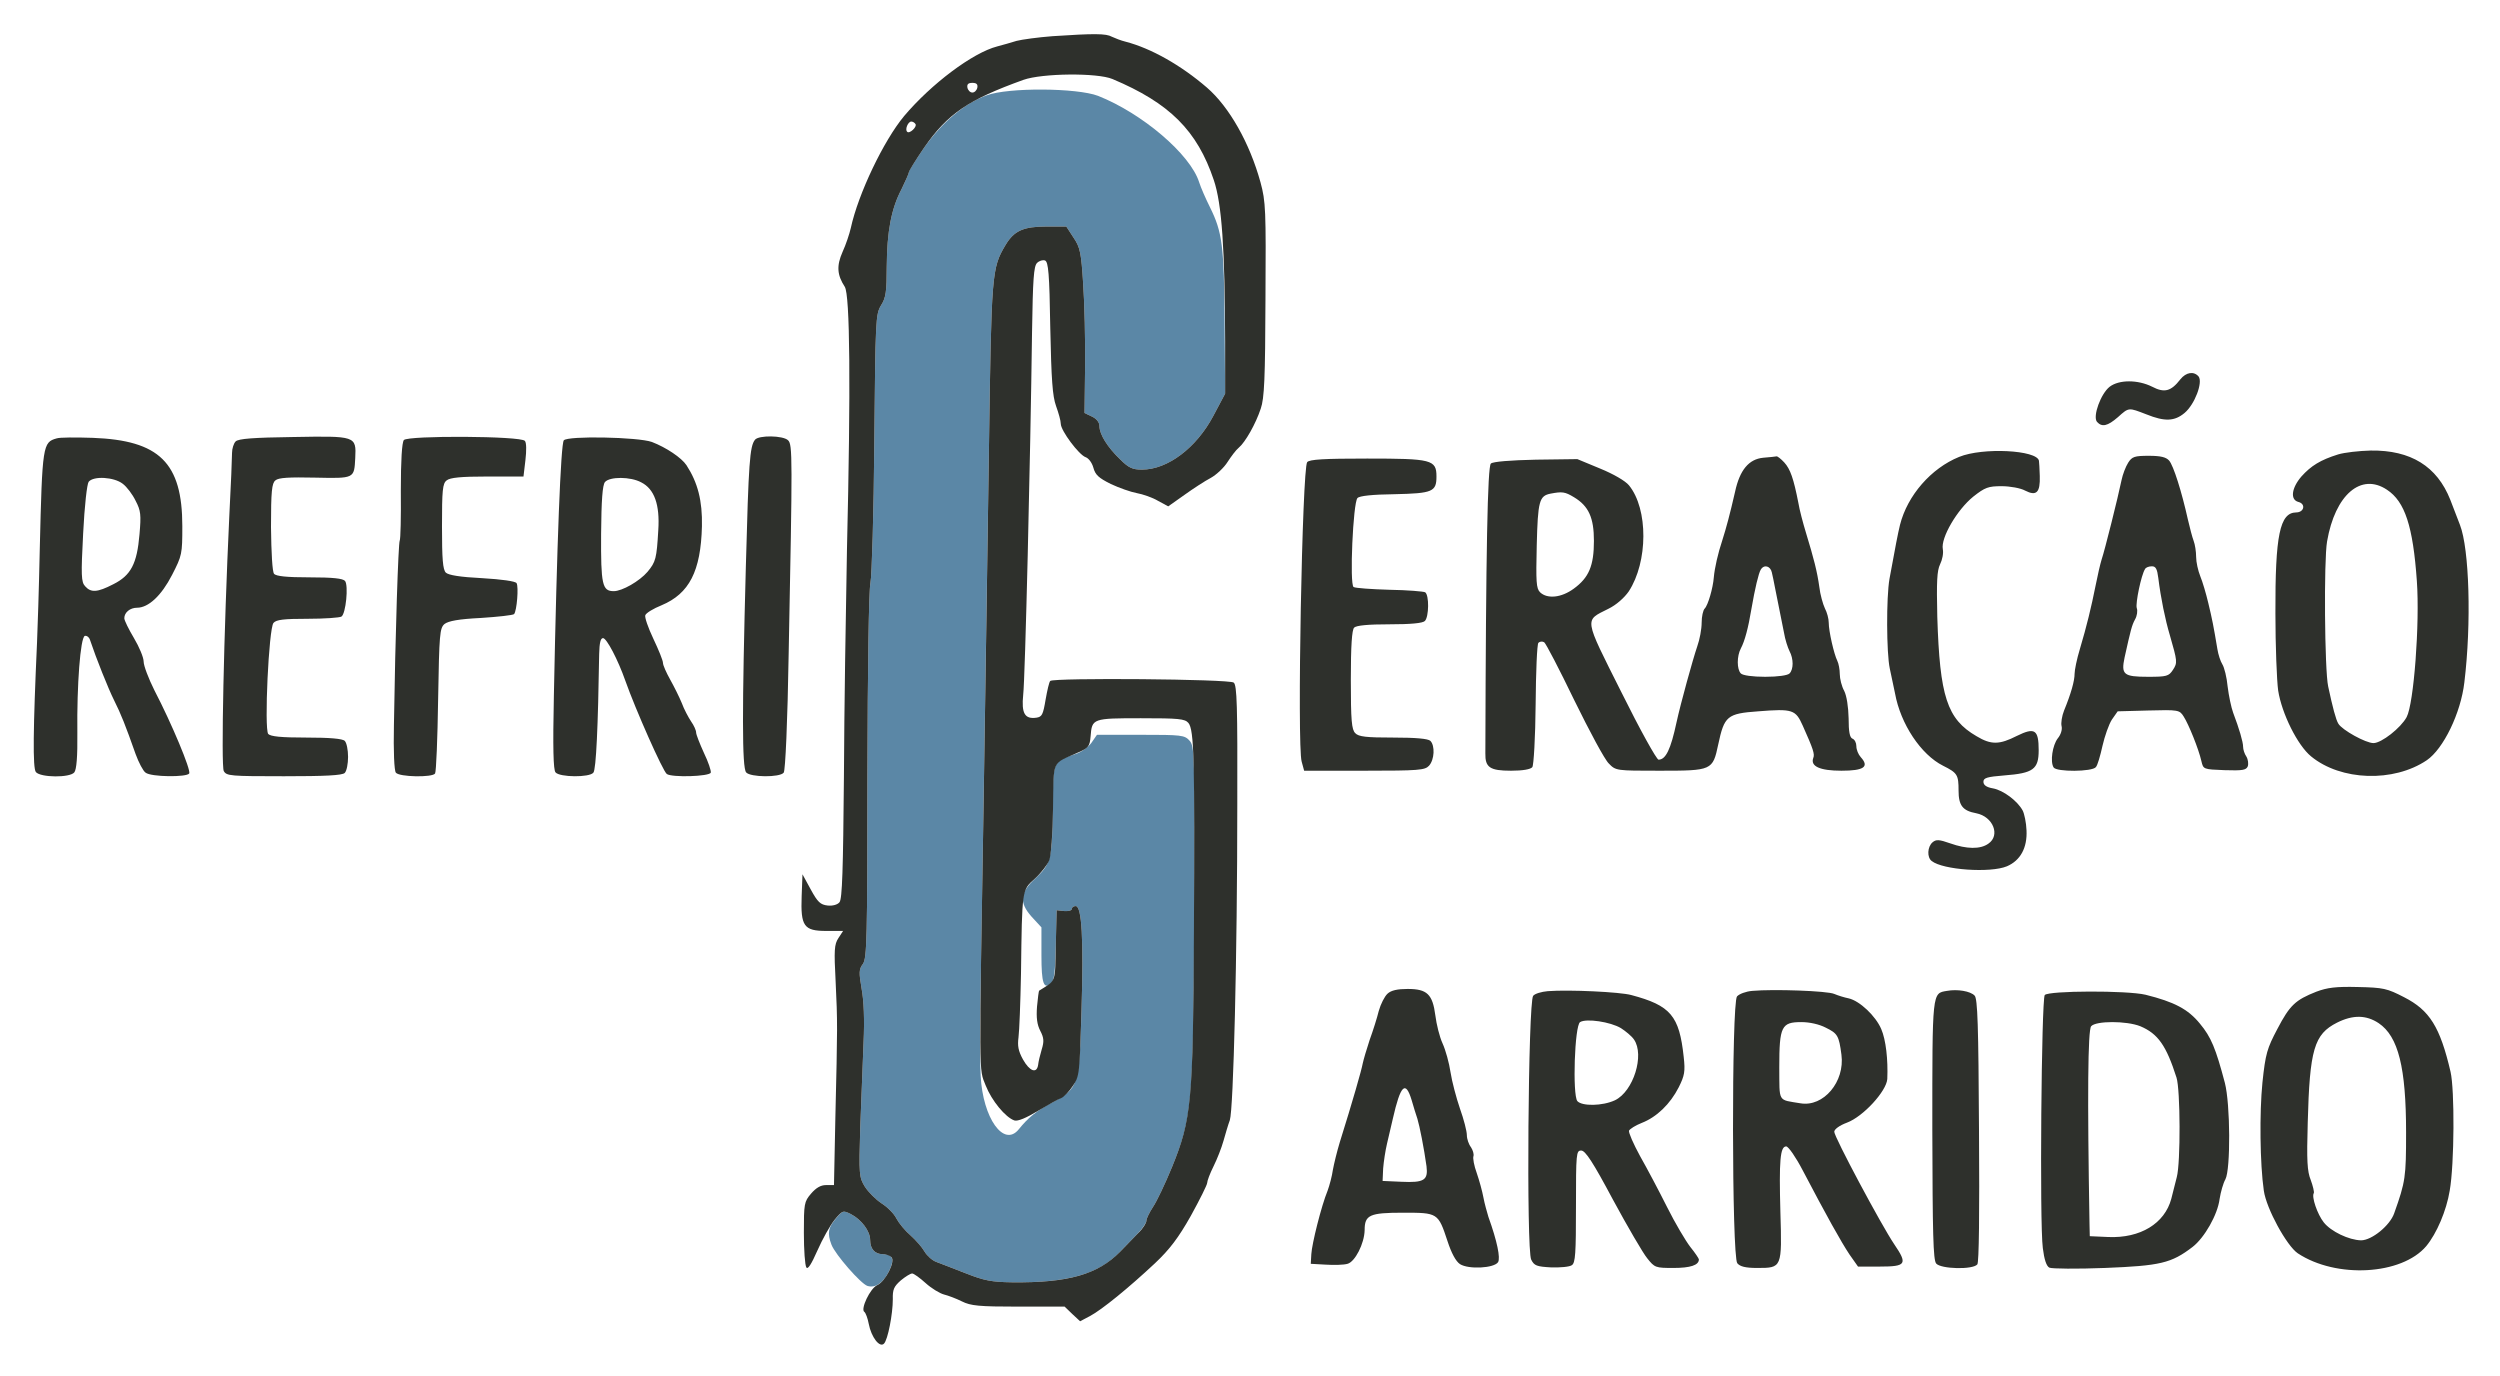
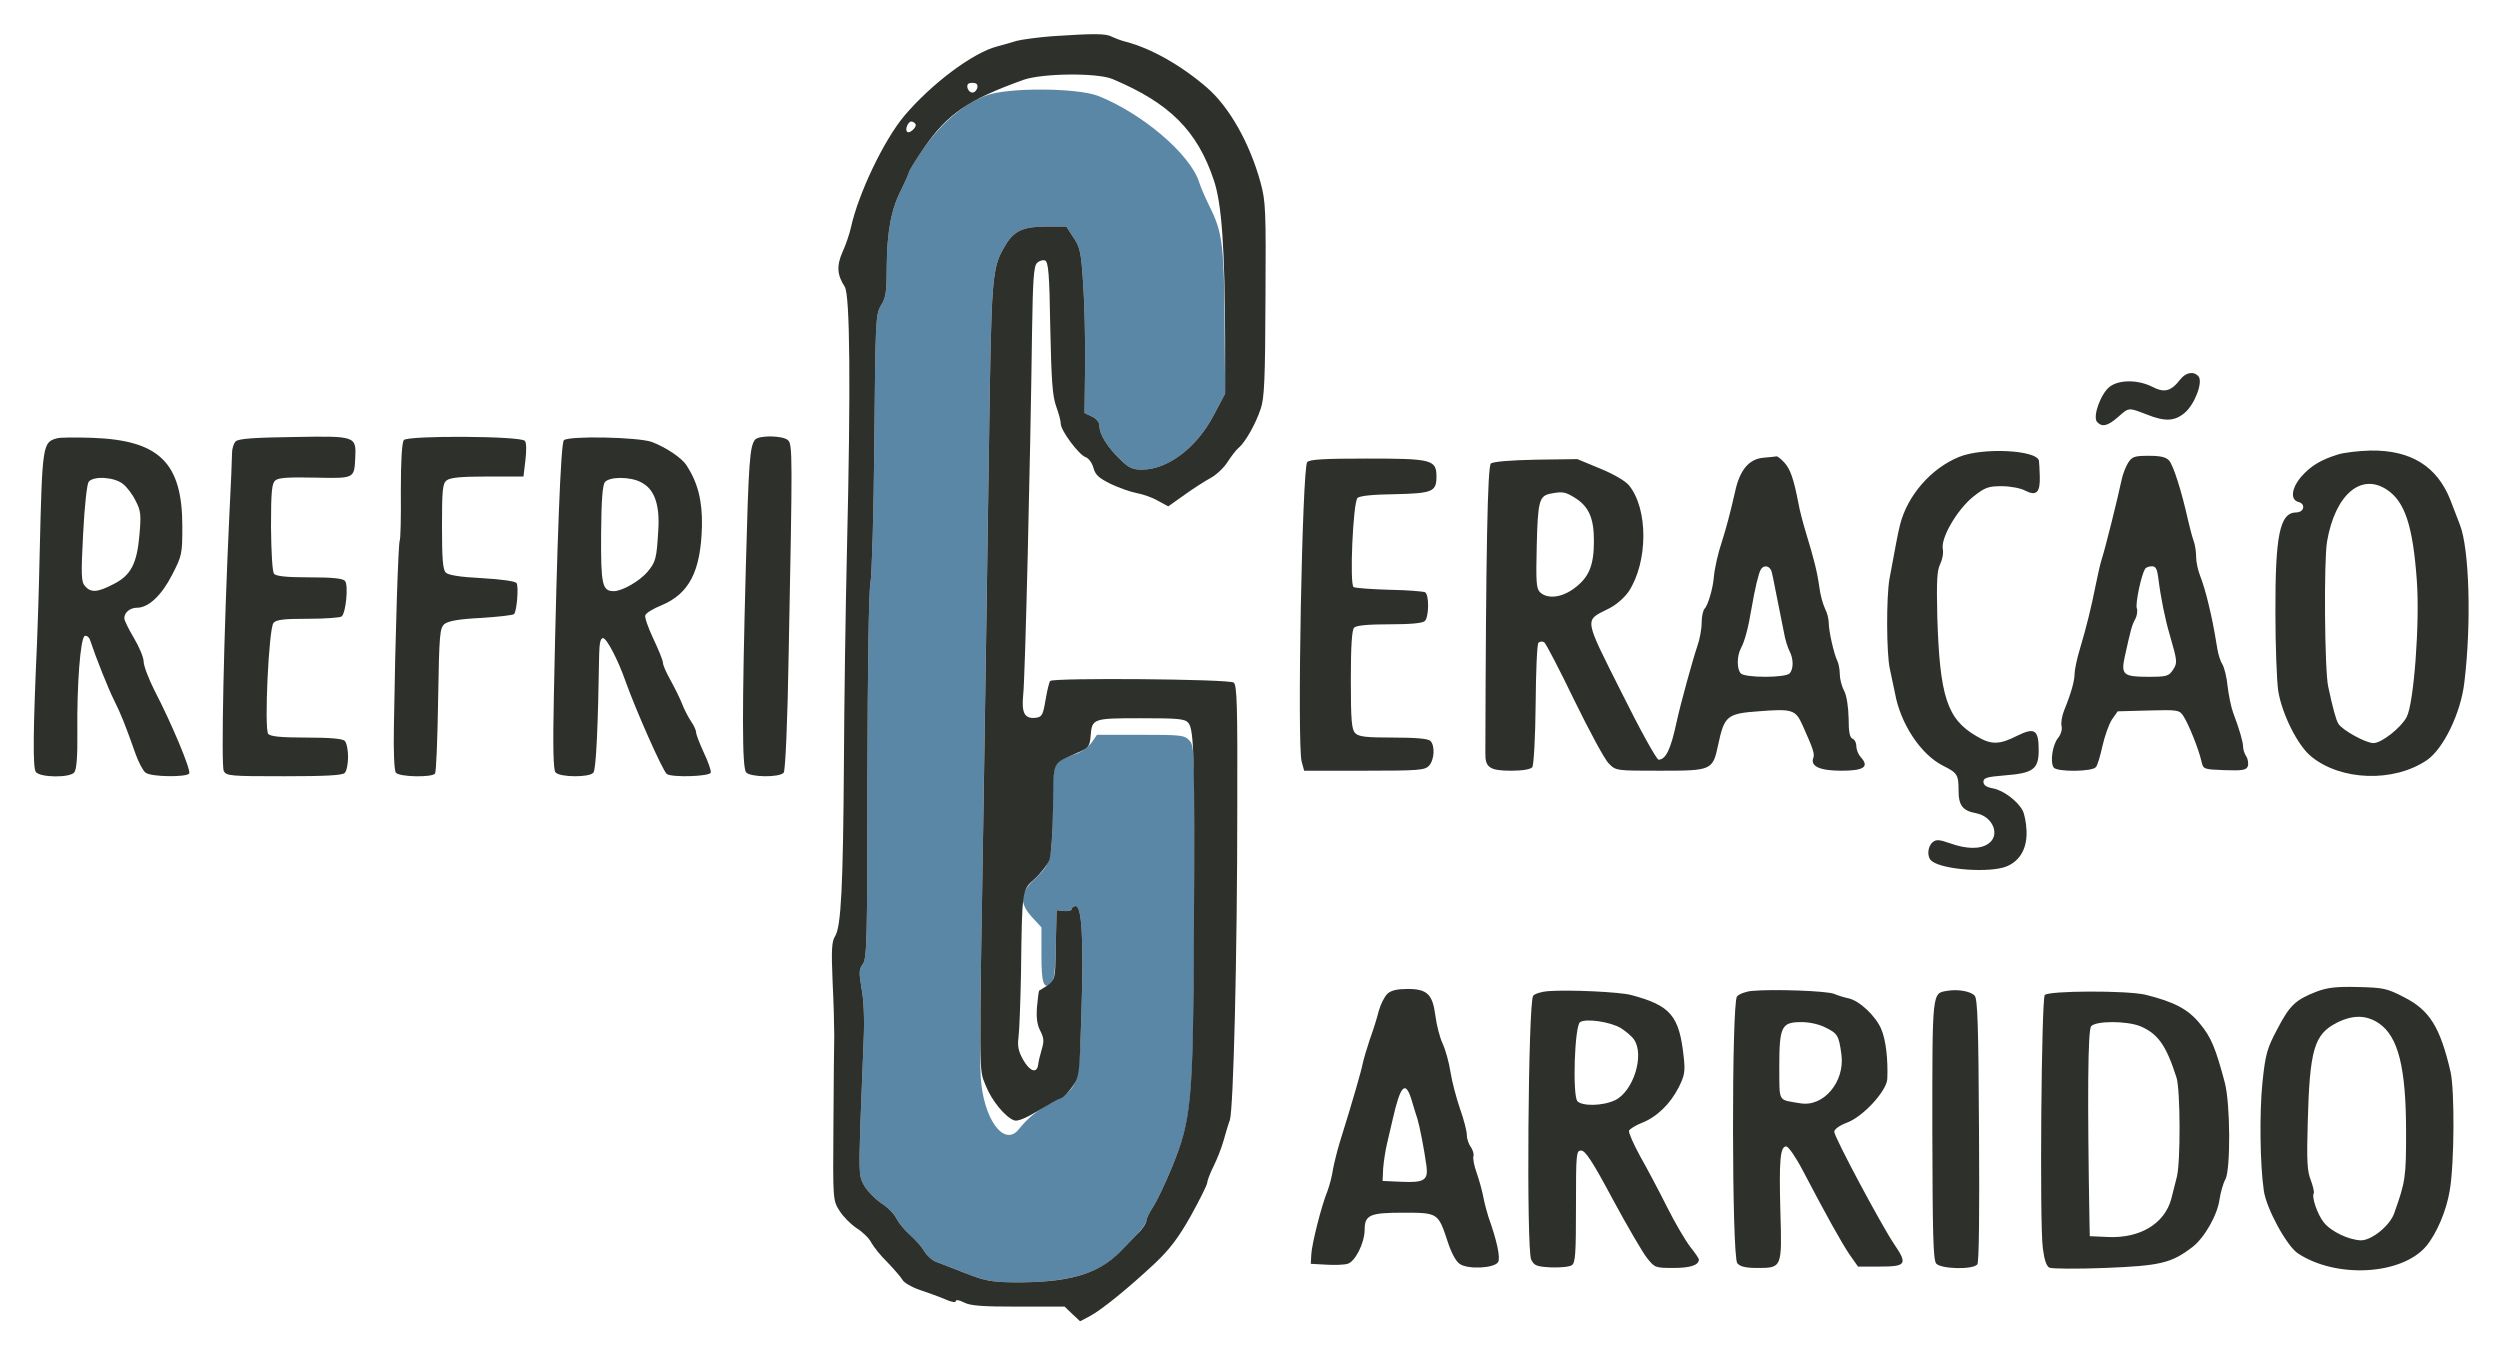
- <svg xmlns="http://www.w3.org/2000/svg" viewBox="166 56 905 498" role="img" aria-label="Refrigeração Garrido">
+ <svg xmlns="http://www.w3.org/2000/svg" viewBox="166 56 905 489" role="img" aria-label="Refrigeração Garrido">
  <g id="letra-g" transform="translate(0,950) scale(0.1,-0.1)" fill="#5B87A6">
-     <path d="M5232 8595 c-81 -29 -162 -98 -227 -190 -30 -44 -55 -83 -55 -88 0 -5 -12 -32 -26 -61 -38 -72 -53 -154 -54 -280 0 -92 -3 -114 -21 -142 -19 -32 -20 -50 -24 -496 -2 -255 -9 -483 -14 -508 -6 -27 -10 -307 -11 -700 0 -591 -2 -658 -16 -679 -15 -20 -15 -31 -5 -90 8 -43 11 -111 7 -196 -3 -71 -8 -210 -12 -308 -5 -170 -4 -179 17 -213 12 -19 39 -46 60 -60 21 -13 46 -38 54 -55 9 -17 32 -45 51 -61 19 -17 42 -43 51 -59 9 -15 28 -32 42 -37 14 -5 62 -24 106 -41 68 -27 95 -32 170 -33 197 -2 307 28 384 105 17 18 47 48 66 68 19 19 35 42 35 50 0 8 11 30 24 50 13 19 44 84 69 145 73 179 77 226 80 925 2 575 1 598 -17 618 -18 20 -29 21 -177 21 l-158 0 -20 -29 c-12 -16 -38 -35 -59 -41 -82 -27 -80 -20 -81 -200 -2 -179 -7 -197 -63 -250 -56 -51 -59 -87 -14 -138 l36 -39 0 -101 c0 -102 8 -125 35 -102 11 9 15 44 17 138 l3 127 28 -3 c15 -1 27 2 27 8 0 5 6 10 14 10 22 0 29 -118 21 -379 -8 -274 -10 -280 -108 -333 -56 -30 -85 -54 -119 -96 -54 -67 -130 40 -138 193 -2 39 -3 126 -2 195 5 294 24 1522 32 2075 9 638 10 654 60 738 31 52 65 67 149 67 l71 0 26 -40 c24 -35 28 -55 35 -167 5 -71 8 -204 7 -298 l-2 -170 27 -13 c17 -8 27 -21 27 -35 0 -29 29 -76 75 -120 31 -31 45 -37 79 -37 93 0 197 79 258 194 l43 81 -2 258 c-2 278 -8 326 -53 417 -15 30 -33 71 -39 90 -32 102 -207 250 -366 313 -76 29 -324 31 -403 2z M4686 4529 c-28 -33 -32 -53 -16 -95 14 -36 106 -141 130 -149 29 -9 58 11 79 55 20 42 13 60 -24 60 -28 0 -45 19 -45 51 0 32 -31 74 -70 94 -27 14 -30 13 -54 -16z" />
+     <path d="M5232 8595 c-81 -29 -162 -98 -227 -190 -30 -44 -55 -83 -55 -88 0 -5 -12 -32 -26 -61 -38 -72 -53 -154 -54 -280 0 -92 -3 -114 -21 -142 -19 -32 -20 -50 -24 -496 -2 -255 -9 -483 -14 -508 -6 -27 -10 -307 -11 -700 0 -591 -2 -658 -16 -679 -15 -20 -15 -31 -5 -90 8 -43 11 -111 7 -196 -3 -71 -8 -210 -12 -308 -5 -170 -4 -179 17 -213 12 -19 39 -46 60 -60 21 -13 46 -38 54 -55 9 -17 32 -45 51 -61 19 -17 42 -43 51 -59 9 -15 28 -32 42 -37 14 -5 62 -24 106 -41 68 -27 95 -32 170 -33 197 -2 307 28 384 105 17 18 47 48 66 68 19 19 35 42 35 50 0 8 11 30 24 50 13 19 44 84 69 145 73 179 77 226 80 925 2 575 1 598 -17 618 -18 20 -29 21 -177 21 l-158 0 -20 -29 c-12 -16 -38 -35 -59 -41 -82 -27 -80 -20 -81 -200 -2 -179 -7 -197 -63 -250 -56 -51 -59 -87 -14 -138 l36 -39 0 -101 c0 -102 8 -125 35 -102 11 9 15 44 17 138 l3 127 28 -3 c15 -1 27 2 27 8 0 5 6 10 14 10 22 0 29 -118 21 -379 -8 -274 -10 -280 -108 -333 -56 -30 -85 -54 -119 -96 -54 -67 -130 40 -138 193 -2 39 -3 126 -2 195 5 294 24 1522 32 2075 9 638 10 654 60 738 31 52 65 67 149 67 l71 0 26 -40 c24 -35 28 -55 35 -167 5 -71 8 -204 7 -298 l-2 -170 27 -13 c17 -8 27 -21 27 -35 0 -29 29 -76 75 -120 31 -31 45 -37 79 -37 93 0 197 79 258 194 l43 81 -2 258 c-2 278 -8 326 -53 417 -15 30 -33 71 -39 90 -32 102 -207 250 -366 313 -76 29 -324 31 -403 2z" />
  </g>
  <g id="contorno-g" transform="translate(0,950) scale(0.1,-0.1)" fill="#2E302C">
-     <path d="M5470 8809 c-52 -4 -111 -12 -130 -17 -19 -6 -51 -15 -70 -20 -89 -23 -239 -136 -337 -252 -74 -89 -166 -281 -193 -405 -5 -22 -18 -61 -30 -87 -22 -50 -20 -83 8 -126 19 -29 22 -362 8 -952 -4 -212 -10 -582 -11 -823 -3 -333 -6 -441 -16 -453 -7 -9 -25 -14 -43 -12 -26 3 -36 12 -61 58 l-30 55 -3 -79 c-4 -109 8 -126 89 -126 l61 0 -17 -26 c-15 -23 -16 -43 -10 -158 7 -147 7 -157 -1 -493 l-5 -243 -29 0 c-19 0 -36 -10 -54 -31 -25 -29 -26 -37 -26 -142 0 -62 4 -118 9 -125 5 -9 18 11 40 61 18 41 46 91 62 111 29 35 31 35 59 21 39 -20 70 -62 70 -94 0 -32 17 -51 45 -51 12 0 26 -5 32 -11 15 -15 -21 -87 -51 -101 -26 -11 -62 -88 -47 -97 5 -4 12 -23 16 -44 9 -47 39 -87 55 -71 14 14 32 107 32 161 -1 35 4 46 29 68 17 14 35 25 41 25 6 0 28 -16 49 -35 21 -19 51 -37 66 -41 16 -4 45 -15 65 -25 32 -16 61 -19 205 -19 l167 0 28 -27 28 -26 36 19 c43 23 140 102 235 191 53 50 85 92 130 172 32 58 59 112 59 119 0 7 10 34 23 60 13 26 29 67 36 92 7 25 17 59 23 75 13 39 27 595 27 1141 1 358 -1 434 -13 443 -15 13 -652 18 -664 6 -4 -3 -11 -34 -17 -68 -9 -54 -13 -62 -33 -65 -42 -6 -55 15 -48 83 7 59 26 851 32 1314 3 189 6 237 18 249 8 8 21 12 29 9 12 -5 16 -46 19 -244 4 -189 8 -247 21 -283 9 -25 17 -53 17 -64 0 -25 66 -113 90 -121 11 -4 23 -20 28 -38 7 -26 19 -37 63 -59 30 -14 72 -29 94 -33 22 -4 57 -16 77 -28 l37 -20 58 41 c32 23 75 51 96 62 20 11 48 37 61 58 13 20 31 44 40 51 24 20 62 87 80 142 13 37 16 110 17 395 2 325 1 354 -18 424 -39 142 -113 273 -194 343 -94 81 -202 142 -294 166 -17 4 -39 13 -50 18 -21 12 -64 12 -215 2z m217 -155 c207 -87 307 -187 367 -366 29 -86 40 -246 41 -583 l0 -190 -43 -81 c-61 -115 -165 -194 -258 -194 -34 0 -48 6 -79 37 -46 44 -75 91 -75 120 0 14 -10 27 -27 35 l-27 13 2 170 c1 94 -2 227 -7 298 -7 112 -11 132 -35 167 l-26 40 -71 0 c-84 0 -118 -15 -149 -67 -50 -84 -51 -100 -60 -738 -5 -330 -13 -897 -19 -1260 -17 -1036 -18 -981 7 -1044 22 -56 72 -116 104 -127 12 -4 43 9 86 35 37 22 74 43 84 46 9 4 28 23 41 43 25 36 25 43 32 273 8 261 1 379 -21 379 -8 0 -14 -5 -14 -10 0 -6 -12 -9 -27 -8 l-28 3 -3 -127 c-3 -139 2 -125 -60 -164 -2 -1 -5 -27 -8 -58 -3 -40 0 -65 12 -88 13 -25 14 -38 5 -67 -6 -20 -12 -45 -13 -56 -5 -33 -31 -23 -55 20 -17 31 -20 49 -16 80 3 22 7 126 9 230 4 309 3 302 50 344 22 20 45 50 52 66 7 17 13 97 14 190 3 180 -7 157 93 202 36 16 40 22 43 58 5 64 7 65 182 65 137 0 159 -2 172 -17 21 -25 23 -134 20 -753 -3 -622 -9 -682 -79 -854 -25 -61 -56 -126 -69 -145 -13 -20 -24 -42 -24 -50 0 -8 -13 -29 -30 -45 -16 -17 -46 -47 -66 -68 -81 -82 -188 -112 -389 -110 -75 1 -102 6 -170 33 -44 17 -92 36 -106 41 -14 5 -33 22 -42 37 -9 16 -32 42 -51 59 -19 16 -42 44 -51 61 -8 17 -33 42 -54 55 -21 14 -48 41 -60 60 -21 34 -22 43 -17 213 4 98 9 237 12 308 4 85 1 153 -7 196 -10 59 -10 70 5 90 14 21 16 88 16 679 1 393 5 673 11 700 5 25 12 253 14 508 4 446 5 464 24 496 18 28 21 50 21 142 1 126 16 208 54 280 14 29 26 56 26 60 0 5 25 45 55 89 85 123 160 174 360 246 68 24 267 26 322 3z m-489 -31 c-2 -10 -10 -18 -18 -18 -8 0 -16 8 -18 18 -2 12 3 17 18 17 15 0 20 -5 18 -17z m-224 -132 c7 -10 -22 -37 -30 -28 -9 8 3 37 15 37 5 0 12 -4 15 -9z" />
+     <path d="M5470 8809 c-52 -4 -111 -12 -130 -17 -19 -6 -51 -15 -70 -20 -89 -23 -239 -136 -337 -252 -74 -89 -166 -281 -193 -405 -5 -22 -18 -61 -30 -87 -22 -50 -20 -83 8 -126 19 -29 22 -364 8 -952 -5 -212 -10 -558 -11 -770 -3 -445 -10 -595 -32 -629 -12 -19 -14 -48 -9 -165 4 -77 6 -166 6 -196 -1 -30 -2 -176 -3 -325 -2 -268 -2 -270 22 -308 13 -21 41 -49 62 -63 21 -13 45 -36 53 -52 8 -15 34 -48 59 -72 24 -25 48 -53 54 -63 5 -10 34 -27 64 -37 30 -10 71 -25 92 -34 22 -10 37 -12 37 -6 0 6 12 4 30 -5 23 -12 66 -15 196 -15 l168 0 28 -27 28 -26 36 19 c43 23 140 102 235 191 53 50 85 92 130 172 32 58 59 112 59 119 0 7 10 34 23 60 13 26 29 67 36 92 7 25 17 59 23 75 13 39 27 595 27 1141 1 358 -1 434 -13 443 -15 13 -652 18 -664 6 -4 -3 -11 -34 -17 -68 -9 -54 -13 -62 -33 -65 -42 -6 -55 15 -48 83 7 59 26 851 32 1314 3 189 6 237 18 249 8 8 21 12 29 9 12 -5 16 -46 19 -244 4 -189 8 -247 21 -283 9 -25 17 -53 17 -64 0 -25 66 -113 90 -121 11 -4 23 -20 28 -38 7 -26 19 -37 63 -59 30 -14 72 -29 94 -33 22 -4 57 -16 77 -28 l37 -20 58 41 c32 23 75 51 96 62 20 11 48 37 61 58 13 20 31 44 40 51 24 20 62 87 80 142 13 37 16 110 17 395 2 325 1 354 -18 424 -39 142 -113 273 -194 343 -94 81 -202 142 -294 166 -17 4 -39 13 -50 18 -21 12 -64 12 -215 2z m217 -155 c207 -87 307 -187 367 -366 29 -86 40 -246 41 -583 l0 -190 -43 -81 c-61 -115 -165 -194 -258 -194 -34 0 -48 6 -79 37 -46 44 -75 91 -75 120 0 14 -10 27 -27 35 l-27 13 2 170 c1 94 -2 227 -7 298 -7 112 -11 132 -35 167 l-26 40 -71 0 c-84 0 -118 -15 -149 -67 -50 -84 -51 -100 -60 -738 -5 -330 -13 -897 -19 -1260 -17 -1036 -18 -981 7 -1044 22 -56 72 -116 104 -127 12 -4 43 9 86 35 37 22 74 43 84 46 9 4 28 23 41 43 25 36 25 43 32 273 8 261 1 379 -21 379 -8 0 -14 -5 -14 -10 0 -6 -12 -9 -27 -8 l-28 3 -3 -127 c-3 -139 2 -125 -60 -164 -2 -1 -5 -27 -8 -58 -3 -40 0 -65 12 -88 13 -25 14 -38 5 -67 -6 -20 -12 -45 -13 -56 -5 -33 -31 -23 -55 20 -17 31 -20 49 -16 80 3 22 7 126 9 230 4 309 3 302 50 344 22 20 45 50 52 66 7 17 13 97 14 190 3 180 -7 157 93 202 36 16 40 22 43 58 5 64 7 65 182 65 137 0 159 -2 172 -17 21 -25 23 -134 20 -753 -3 -622 -9 -682 -79 -854 -25 -61 -56 -126 -69 -145 -13 -20 -24 -42 -24 -50 0 -8 -13 -29 -30 -45 -16 -17 -46 -47 -66 -68 -81 -82 -188 -112 -389 -110 -75 1 -102 6 -170 33 -44 17 -92 36 -106 41 -14 5 -33 22 -42 37 -9 16 -32 42 -51 59 -19 16 -42 44 -51 61 -8 17 -33 42 -54 55 -21 14 -48 41 -60 60 -21 34 -22 43 -17 213 4 98 9 237 12 308 4 85 1 153 -7 196 -10 59 -10 70 5 90 14 21 16 88 16 679 1 393 5 673 11 700 5 25 12 253 14 508 4 446 5 464 24 496 18 28 21 50 21 142 1 126 16 208 54 280 14 29 26 56 26 60 0 5 25 45 55 89 85 123 160 174 360 246 68 24 267 26 322 3z m-489 -31 c-2 -10 -10 -18 -18 -18 -8 0 -16 8 -18 18 -2 12 3 17 18 17 15 0 20 -5 18 -17z m-224 -132 c7 -10 -22 -37 -30 -28 -9 8 3 37 15 37 5 0 12 -4 15 -9z" />
  </g>
  <g id="palavra-refrigeracao" transform="translate(0,950) scale(0.1,-0.1)" fill="#2E302C">
    <path d="M9553 7567 c-34 -44 -58 -50 -102 -27 -52 26 -120 26 -154 0 -32 -25 -62 -107 -46 -127 18 -20 38 -16 76 17 40 36 38 35 103 10 67 -27 102 -25 138 5 37 31 67 111 51 132 -17 20 -45 16 -66 -10z M1865 7353 c-50 -14 -52 -24 -61 -400 -3 -144 -8 -297 -10 -340 -14 -310 -16 -454 -4 -468 17 -20 123 -21 139 -1 8 10 12 57 11 143 -2 173 11 345 27 351 7 2 16 -5 19 -15 22 -66 66 -176 87 -218 25 -50 41 -90 78 -195 11 -30 27 -61 36 -67 20 -16 149 -17 158 -3 7 12 -63 180 -126 301 -21 42 -39 89 -39 104 0 15 -16 53 -35 85 -19 32 -35 64 -35 72 0 21 21 38 46 38 41 0 88 43 127 119 36 70 37 76 37 176 0 230 -83 311 -324 320 -61 2 -120 2 -131 -2z m239 -164 c15 -11 36 -39 47 -62 19 -36 20 -51 14 -121 -9 -107 -31 -149 -95 -181 -58 -30 -81 -31 -102 -7 -14 15 -15 39 -7 191 5 101 14 179 20 187 18 22 92 17 123 -7z M2513 7342 c-7 -7 -13 -26 -13 -41 0 -15 -4 -119 -10 -231 -20 -422 -30 -901 -20 -921 10 -18 23 -19 218 -19 149 0 211 3 220 12 7 7 12 33 12 58 0 25 -5 51 -12 58 -8 8 -54 12 -139 12 -93 0 -129 4 -138 13 -15 19 2 382 19 402 10 12 38 15 124 15 61 0 116 4 122 8 16 10 26 113 13 129 -8 9 -44 13 -129 13 -82 0 -121 4 -128 13 -6 7 -10 75 -11 169 0 129 3 159 16 169 11 10 50 12 143 10 144 -3 142 -4 146 71 4 80 2 80 -224 76 -145 -2 -199 -6 -209 -16z M3122 7347 c-7 -9 -11 -73 -11 -184 1 -95 -1 -175 -4 -180 -5 -8 -16 -336 -21 -668 -2 -93 1 -165 7 -172 12 -16 133 -18 142 -3 4 6 9 127 11 268 4 238 6 258 23 273 14 11 51 18 132 22 62 4 116 10 120 14 10 12 17 99 9 112 -4 7 -55 14 -124 18 -81 4 -122 11 -132 20 -11 11 -14 49 -14 167 0 131 2 156 17 167 12 10 51 14 147 14 l131 0 7 59 c4 34 4 64 -2 70 -14 18 -424 20 -438 3z M3701 7346 c-11 -13 -25 -372 -36 -925 -4 -189 -2 -268 6 -277 15 -18 123 -19 137 -1 10 11 17 169 21 430 1 40 5 57 14 57 13 0 54 -78 81 -155 36 -102 136 -328 150 -337 19 -13 154 -9 159 5 2 6 -9 39 -25 72 -15 33 -28 66 -28 73 0 8 -8 26 -18 40 -10 15 -26 45 -34 67 -9 22 -28 60 -42 85 -14 25 -26 52 -26 60 0 9 -16 48 -35 88 -19 40 -32 78 -29 85 3 8 29 24 59 36 100 42 142 123 146 286 2 92 -15 158 -56 221 -18 27 -73 64 -125 84 -50 18 -305 23 -319 6z m280 -152 c48 -24 68 -81 62 -173 -6 -103 -9 -115 -39 -151 -29 -34 -92 -70 -122 -70 -42 0 -47 23 -46 207 1 122 5 177 14 188 17 20 92 20 131 -1z M4393 7348 c-19 -24 -23 -83 -33 -458 -14 -523 -14 -728 1 -746 15 -18 122 -19 136 -1 6 7 14 184 18 432 14 714 14 755 -2 771 -18 18 -107 19 -120 2z M8752 7286 c-101 -41 -187 -139 -214 -246 -8 -33 -16 -75 -38 -195 -12 -68 -11 -270 1 -325 5 -25 14 -65 19 -90 20 -111 94 -222 174 -262 52 -26 56 -33 56 -90 0 -54 15 -73 64 -82 61 -12 88 -80 44 -110 -29 -21 -79 -20 -138 1 -40 14 -51 15 -64 4 -19 -16 -21 -55 -3 -68 40 -32 212 -44 272 -19 49 21 74 67 71 130 -1 28 -8 61 -14 72 -19 35 -70 73 -107 80 -24 4 -35 12 -35 24 0 14 13 18 76 23 104 8 124 22 124 91 0 75 -14 84 -79 52 -63 -32 -93 -33 -146 -1 -107 62 -133 144 -142 432 -3 129 -1 167 10 190 8 16 13 40 10 55 -8 41 52 143 110 190 43 34 55 38 103 38 30 0 69 -7 85 -16 41 -21 55 -7 53 53 -1 26 -2 51 -3 55 -7 39 -204 49 -289 14z M10124 7295 c-64 -20 -98 -41 -133 -80 -36 -42 -41 -84 -11 -92 28 -7 21 -38 -8 -38 -59 -1 -76 -81 -75 -365 0 -118 5 -244 10 -280 13 -83 70 -198 119 -238 108 -89 299 -95 419 -14 60 41 123 170 136 282 26 214 18 483 -16 570 -7 19 -23 60 -35 91 -48 121 -143 180 -288 178 -42 -1 -95 -7 -118 -14z m177 -128 c65 -43 94 -132 108 -330 11 -154 -11 -445 -37 -493 -21 -39 -91 -94 -120 -94 -28 0 -113 47 -127 70 -9 14 -21 60 -37 135 -13 58 -16 458 -4 525 29 169 123 250 217 187z M8043 7283 c-52 -5 -85 -44 -102 -123 -19 -83 -32 -131 -46 -175 -16 -48 -28 -101 -31 -135 -3 -39 -21 -101 -33 -113 -6 -6 -11 -29 -11 -51 0 -23 -7 -61 -16 -86 -16 -47 -60 -206 -75 -275 -21 -98 -39 -135 -65 -135 -7 0 -67 108 -135 245 -137 273 -134 257 -47 301 29 14 58 40 74 63 70 107 71 298 1 384 -13 16 -56 41 -105 61 l-82 34 -150 -2 c-92 -2 -155 -7 -163 -14 -12 -10 -18 -315 -20 -1049 -1 -51 16 -63 93 -63 42 0 71 5 77 13 5 6 11 108 12 227 1 118 5 218 10 223 5 5 14 6 21 2 6 -4 55 -98 109 -210 55 -112 110 -215 125 -229 25 -26 27 -26 183 -26 191 0 193 1 213 95 22 103 32 112 145 120 125 10 135 6 161 -52 38 -85 44 -103 38 -117 -11 -30 24 -46 102 -46 81 0 102 14 70 49 -9 10 -16 27 -16 40 0 12 -6 24 -14 27 -10 4 -14 25 -14 74 -1 42 -7 81 -16 99 -9 16 -16 44 -16 61 0 16 -4 38 -9 48 -12 24 -31 107 -31 138 0 14 -6 37 -14 52 -7 15 -17 50 -20 77 -8 57 -20 103 -48 195 -11 36 -24 85 -28 110 -17 87 -29 122 -51 146 -12 13 -25 23 -28 22 -3 -1 -25 -3 -48 -5z m-685 -143 c53 -32 72 -74 72 -158 0 -90 -18 -133 -73 -173 -45 -33 -96 -38 -122 -13 -14 14 -15 38 -12 170 4 160 9 179 50 187 42 8 52 7 85 -13z m716 -272 c3 -13 8 -36 11 -53 8 -40 22 -109 33 -165 4 -25 14 -55 20 -67 15 -28 15 -66 0 -81 -7 -7 -42 -12 -88 -12 -46 0 -81 5 -88 12 -15 15 -15 63 0 91 14 26 27 75 38 142 13 75 26 130 34 143 12 20 35 13 40 -10z M9364 7265 c-9 -14 -20 -43 -24 -63 -13 -63 -61 -255 -72 -287 -5 -16 -15 -59 -22 -95 -16 -80 -32 -146 -57 -230 -11 -36 -19 -76 -19 -89 0 -26 -13 -72 -38 -133 -8 -20 -12 -46 -9 -57 3 -12 -3 -31 -14 -44 -19 -25 -28 -84 -15 -105 10 -17 140 -16 153 1 6 6 16 41 24 77 8 35 23 78 34 95 l21 30 111 3 c109 3 113 2 128 -22 18 -28 54 -117 64 -161 7 -30 7 -30 84 -33 65 -2 78 0 84 14 3 9 1 25 -5 35 -7 10 -12 26 -12 36 0 17 -14 65 -36 123 -7 19 -16 62 -20 95 -3 33 -12 69 -19 80 -7 11 -15 36 -18 55 -14 84 -19 109 -33 167 -8 34 -21 78 -29 97 -8 20 -15 51 -15 70 0 19 -4 45 -9 58 -5 13 -14 48 -21 78 -22 99 -52 195 -68 213 -11 12 -30 17 -73 17 -52 0 -61 -3 -75 -25z m109 -417 c9 -73 25 -151 42 -208 27 -94 28 -99 11 -125 -15 -23 -23 -25 -90 -25 -89 0 -98 8 -85 70 22 99 26 116 38 138 7 12 10 31 6 41 -5 17 16 119 30 141 3 6 14 10 25 10 14 0 19 -10 23 -42z M6392 7267 c-18 -22 -37 -1024 -20 -1084 l9 -33 218 0 c198 0 219 2 234 18 20 22 22 73 5 90 -8 8 -53 12 -134 12 -98 0 -126 3 -138 16 -13 13 -16 45 -16 193 0 124 4 181 12 189 8 8 51 12 128 12 77 0 120 4 128 12 15 15 16 94 1 104 -6 3 -64 8 -129 9 -66 2 -124 6 -130 10 -15 9 -2 305 14 322 7 8 54 13 135 14 137 3 151 9 151 64 0 61 -17 65 -251 65 -157 0 -209 -3 -217 -13z" />
  </g>
  <g id="palavra-garrido" transform="translate(0,950) scale(0.1,-0.1)" fill="#2E302C">
    <path d="M10045 5350 c-76 -30 -96 -49 -141 -135 -37 -70 -43 -89 -54 -194 -11 -110 -9 -294 5 -391 9 -65 83 -200 123 -227 139 -92 376 -79 465 26 38 46 73 128 85 201 17 97 18 365 3 430 -38 163 -76 223 -168 270 -62 32 -75 35 -168 37 -79 2 -110 -2 -150 -17z m226 -114 c71 -48 99 -161 99 -395 0 -162 -2 -178 -43 -293 -15 -44 -81 -98 -120 -98 -44 1 -109 32 -135 65 -23 29 -45 93 -36 106 2 4 -3 25 -11 47 -13 32 -15 70 -11 208 7 265 23 320 106 362 58 29 106 28 151 -2z M6683 5343 c-11 -10 -25 -38 -32 -63 -6 -25 -21 -72 -33 -105 -11 -33 -22 -71 -25 -85 -4 -23 -36 -135 -83 -285 -10 -33 -21 -78 -25 -100 -3 -22 -12 -56 -19 -75 -23 -56 -57 -193 -59 -230 l-2 -35 54 -3 c30 -2 66 -1 79 3 27 7 61 73 62 122 0 55 18 63 139 63 126 0 127 0 161 -103 14 -43 30 -73 45 -83 31 -20 124 -15 138 7 9 15 -3 75 -35 164 -5 17 -14 48 -18 70 -4 22 -15 62 -24 88 -10 27 -15 55 -12 62 2 7 -2 21 -9 32 -8 10 -15 30 -15 44 0 14 -11 57 -25 96 -13 38 -29 98 -34 131 -5 34 -18 81 -29 105 -11 24 -22 69 -26 101 -10 77 -30 96 -100 96 -37 0 -60 -5 -73 -17z m87 -385 c7 -24 16 -54 21 -68 8 -26 24 -107 33 -172 6 -50 -8 -60 -91 -56 l-68 3 2 45 c2 25 8 65 14 90 6 25 15 65 21 90 28 123 46 140 68 68z M7263 5352 c-23 -2 -47 -9 -53 -17 -18 -22 -25 -921 -7 -955 11 -22 20 -25 72 -28 33 -1 67 2 75 8 13 8 15 43 15 212 0 194 1 203 19 203 15 0 42 -41 115 -178 53 -98 109 -194 124 -212 27 -34 30 -35 95 -35 61 0 92 10 92 31 0 3 -14 24 -31 45 -17 22 -55 86 -84 144 -29 58 -73 141 -98 185 -24 44 -42 85 -40 92 3 6 23 19 46 28 54 21 103 68 134 129 21 42 24 57 18 110 -16 149 -47 186 -190 224 -40 11 -224 20 -302 14z m265 -134 c17 -11 39 -29 47 -41 39 -56 -2 -188 -69 -220 -45 -21 -119 -22 -136 -3 -18 23 -10 274 10 286 22 14 110 1 148 -22z M8003 5353 c-23 -2 -47 -11 -55 -20 -20 -24 -19 -942 1 -966 10 -12 30 -17 72 -17 90 0 90 0 84 203 -5 185 -1 237 21 237 8 0 35 -39 60 -87 86 -164 139 -259 169 -304 l31 -44 79 0 c96 0 101 9 52 81 -46 68 -217 388 -217 407 0 9 19 23 46 33 59 22 143 114 146 158 3 70 -5 142 -22 181 -20 47 -78 102 -118 111 -15 3 -38 10 -52 16 -25 11 -219 18 -297 11z m266 -133 c43 -21 48 -29 57 -98 13 -98 -65 -190 -148 -176 -84 14 -76 1 -77 131 0 148 8 163 80 163 30 0 65 -8 88 -20z M8708 5353 c-54 -9 -53 1 -53 -503 1 -376 3 -471 14 -484 17 -20 133 -23 149 -3 6 8 8 181 6 486 -2 377 -5 477 -16 487 -15 16 -62 24 -100 17z M9062 5338 c-12 -16 -19 -828 -7 -916 5 -41 13 -66 24 -71 9 -4 99 -5 201 -1 200 8 240 17 317 76 43 33 91 117 98 174 4 25 13 57 21 71 19 36 18 272 -2 349 -33 125 -50 166 -90 214 -43 53 -93 79 -197 105 -67 16 -351 15 -365 -1z m346 -113 c64 -27 94 -70 131 -186 14 -44 15 -308 1 -360 -5 -22 -15 -57 -20 -79 -24 -89 -112 -143 -228 -138 l-67 3 -1 45 c-8 465 -6 701 6 715 17 20 128 20 178 0z" />
  </g>
</svg>
